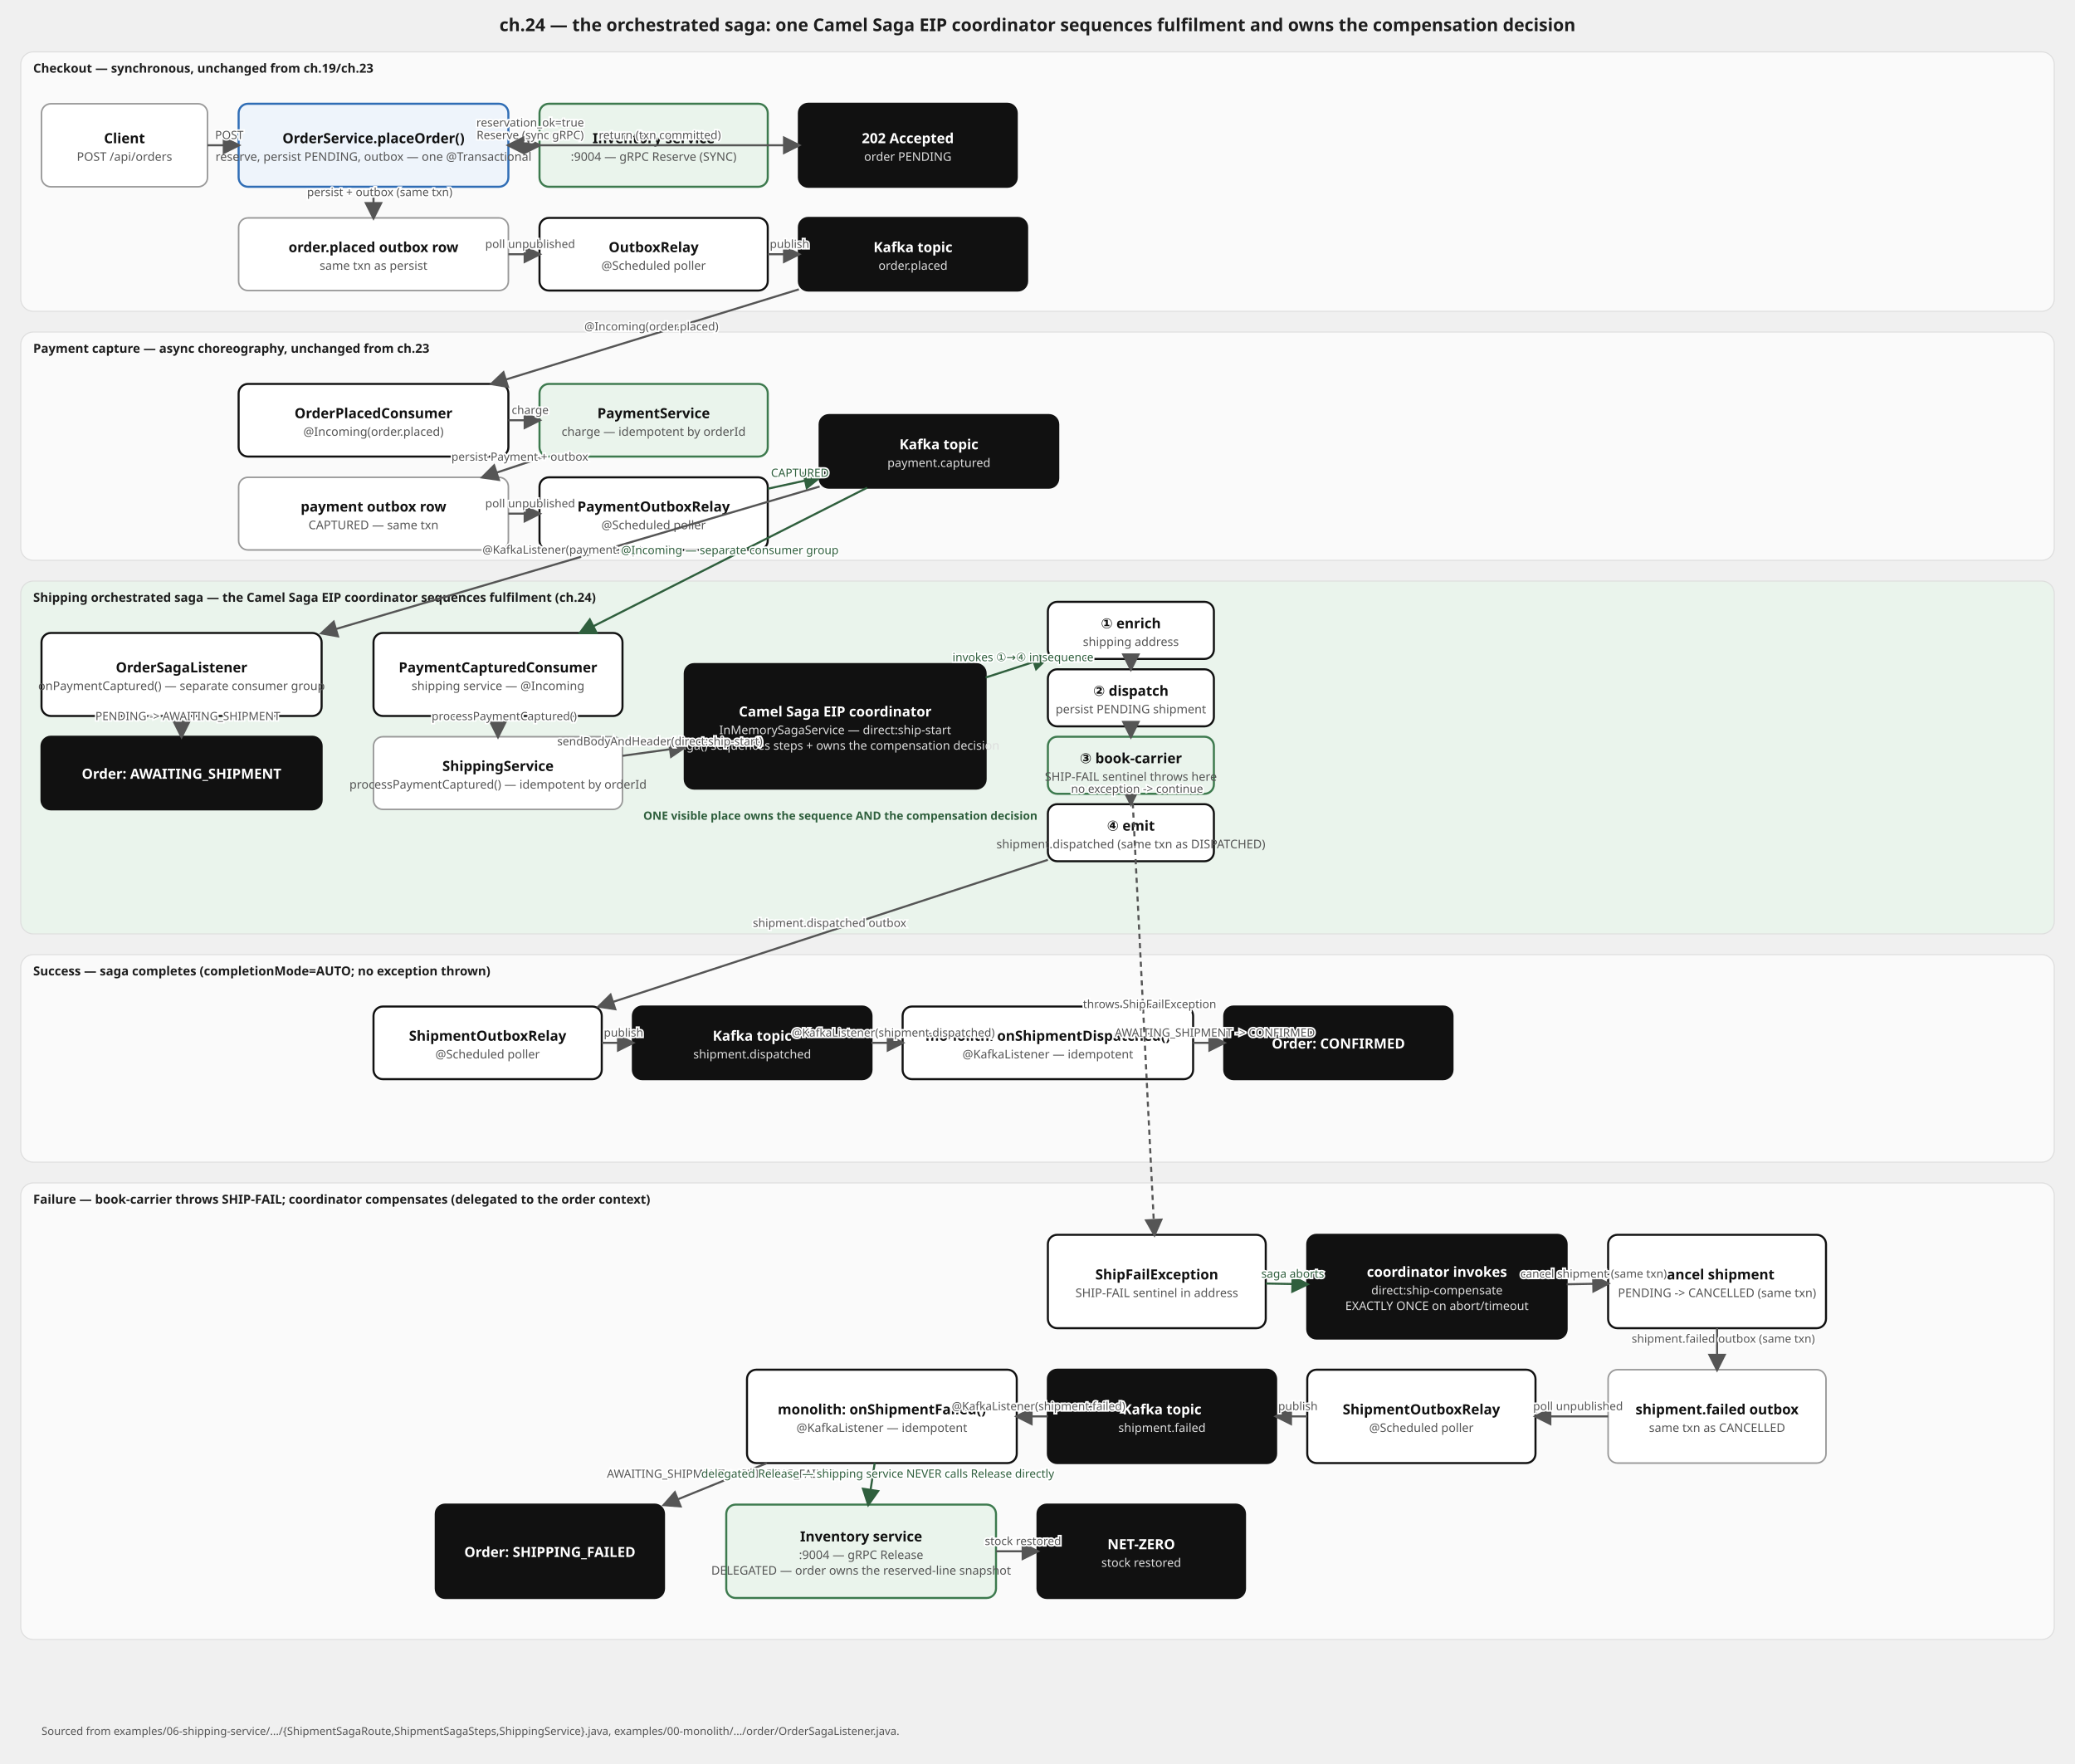
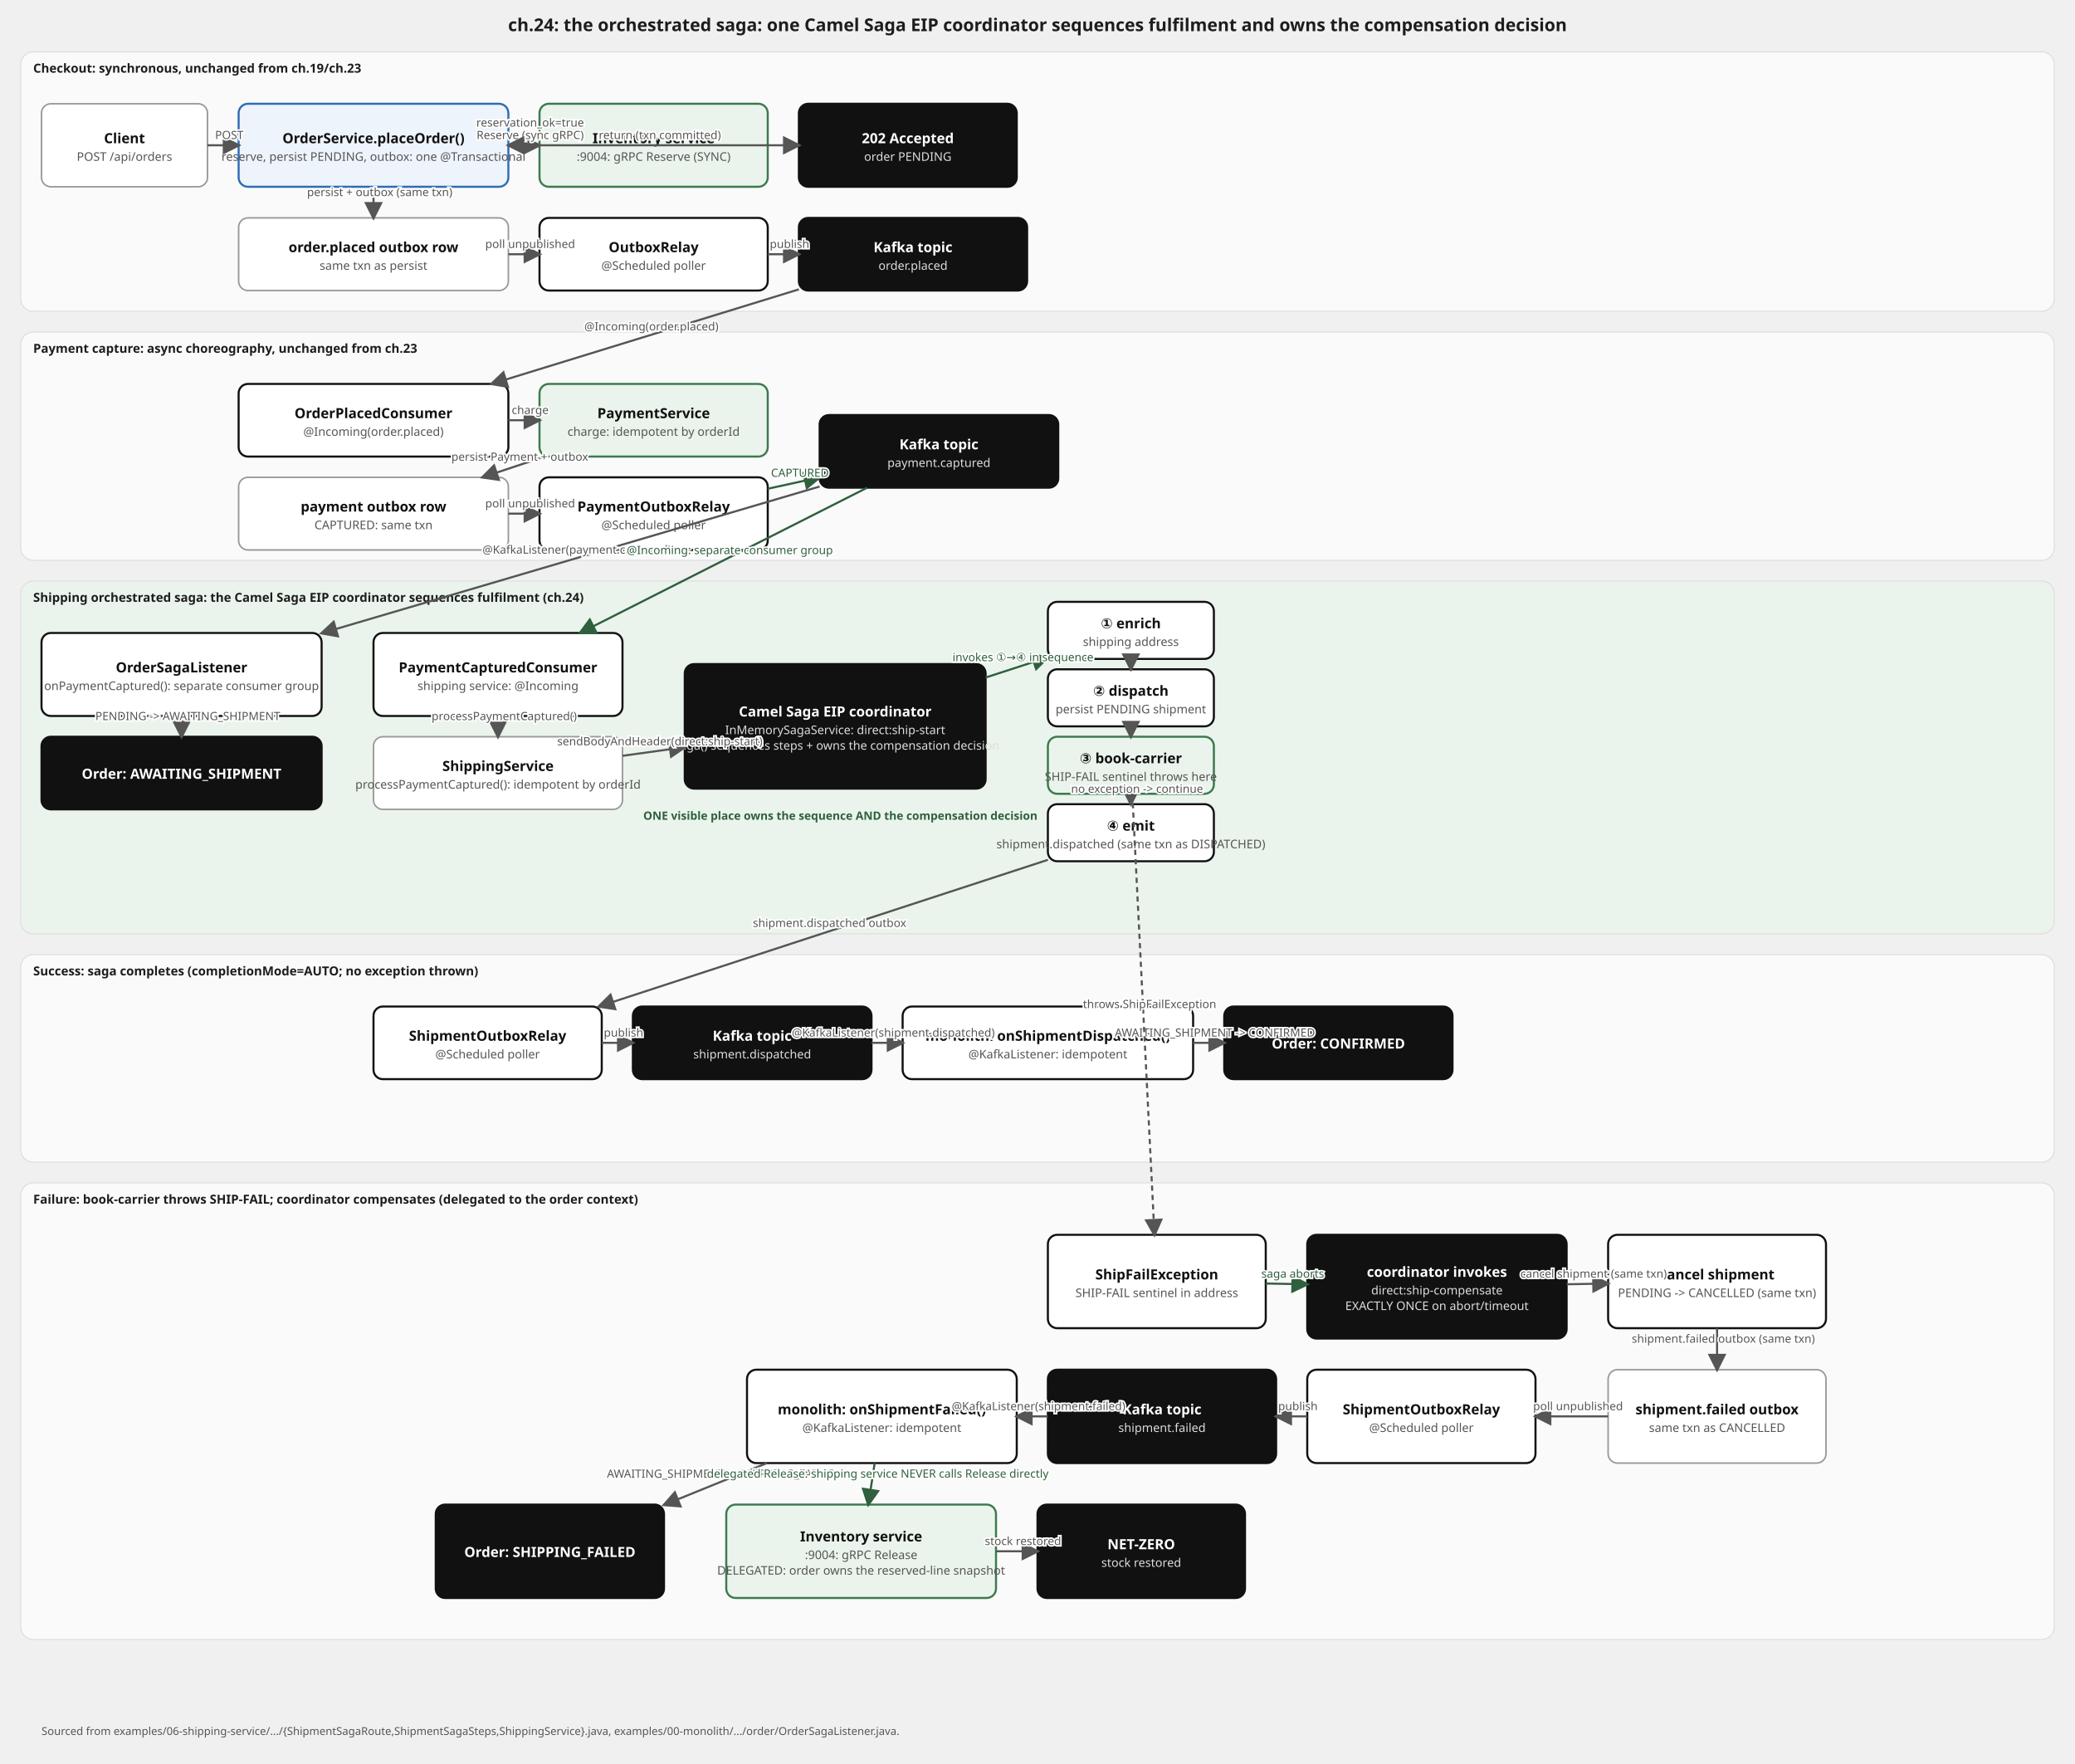
<svg xmlns="http://www.w3.org/2000/svg" viewBox="0 0 2000 1700" font-family="'Red Hat Text', system-ui, sans-serif" role="img">
  <defs>
    <marker id="a" viewBox="0 0 10 10" refX="8.5" refY="5" markerWidth="9" markerHeight="9" orient="auto-start-reverse">
      <path d="M0,0 L10,5 L0,10 z" fill="#555" />
    </marker>
    <marker id="am" viewBox="0 0 10 10" refX="8.5" refY="5" markerWidth="9" markerHeight="9" orient="auto-start-reverse">
      <path d="M0,0 L10,5 L0,10 z" fill="#2f5f3d" />
    </marker>
  </defs>
  <rect x="20" y="50" width="1960" height="250" rx="12" fill="#fafafa" stroke="#ddd" />
-   <text x="32" y="70" font-size="12" font-weight="700" fill="#1d1d1d">Checkout — synchronous, unchanged from ch.19/ch.23</text>
+   <text x="32" y="70" font-size="12" font-weight="700" fill="#1d1d1d">Checkout: synchronous, unchanged from ch.19/ch.23</text>
  <rect x="20" y="320" width="1960" height="220" rx="12" fill="#fafafa" stroke="#ddd" />
-   <text x="32" y="340" font-size="12" font-weight="700" fill="#1d1d1d">Payment capture — async choreography, unchanged from ch.23</text>
+   <text x="32" y="340" font-size="12" font-weight="700" fill="#1d1d1d">Payment capture: async choreography, unchanged from ch.23</text>
  <rect x="20" y="560" width="1960" height="340" rx="12" fill="#eaf4ec" stroke="#ddd" />
-   <text x="32" y="580" font-size="12" font-weight="700" fill="#1d1d1d">Shipping orchestrated saga — the Camel Saga EIP coordinator sequences fulfilment (ch.24)</text>
+   <text x="32" y="580" font-size="12" font-weight="700" fill="#1d1d1d">Shipping orchestrated saga: the Camel Saga EIP coordinator sequences fulfilment (ch.24)</text>
  <rect x="20" y="920" width="1960" height="200" rx="12" fill="#fafafa" stroke="#ddd" />
-   <text x="32" y="940" font-size="12" font-weight="700" fill="#1d1d1d">Success — saga completes (completionMode=AUTO; no exception thrown)</text>
+   <text x="32" y="940" font-size="12" font-weight="700" fill="#1d1d1d">Success: saga completes (completionMode=AUTO; no exception thrown)</text>
  <rect x="20" y="1140" width="1960" height="440" rx="12" fill="#fafafa" stroke="#ddd" />
-   <text x="32" y="1160" font-size="12" font-weight="700" fill="#1d1d1d">Failure — book-carrier throws SHIP-FAIL; coordinator compensates (delegated to the order context)</text>
+   <text x="32" y="1160" font-size="12" font-weight="700" fill="#1d1d1d">Failure: book-carrier throws SHIP-FAIL; coordinator compensates (delegated to the order context)</text>
  <rect x="40" y="100" width="160" height="80" rx="9" fill="#ffffff" stroke="#999999" stroke-width="1.5" />
  <text x="120.0" y="138.0" font-size="13.5" font-weight="700" fill="#111111" text-anchor="middle">Client</text>
  <text x="120.0" y="155.0" font-size="11.5" fill="#555555" text-anchor="middle">POST /api/orders</text>
  <rect x="230" y="100" width="260" height="80" rx="9" fill="#eef4fb" stroke="#2f6db5" stroke-width="2" />
  <text x="360.0" y="138.0" font-size="13.5" font-weight="700" fill="#111111" text-anchor="middle">OrderService.placeOrder()</text>
-   <text x="360.0" y="155.0" font-size="11.5" fill="#555555" text-anchor="middle">reserve, persist PENDING, outbox — one @Transactional</text>
+   <text x="360.0" y="155.0" font-size="11.5" fill="#555555" text-anchor="middle">reserve, persist PENDING, outbox: one @Transactional</text>
  <rect x="520" y="100" width="220" height="80" rx="9" fill="#eaf4ec" stroke="#3d7a4e" stroke-width="2" />
  <text x="630.0" y="138.0" font-size="13.5" font-weight="700" fill="#111111" text-anchor="middle">Inventory service</text>
-   <text x="630.0" y="155.0" font-size="11.5" fill="#555555" text-anchor="middle">:9004 — gRPC Reserve (SYNC)</text>
+   <text x="630.0" y="155.0" font-size="11.5" fill="#555555" text-anchor="middle">:9004: gRPC Reserve (SYNC)</text>
  <rect x="770" y="100" width="210" height="80" rx="9" fill="#111111" stroke="#111111" stroke-width="2" />
  <text x="875.0" y="138.0" font-size="13.5" font-weight="700" fill="#ffffff" text-anchor="middle">202 Accepted</text>
  <text x="875.0" y="155.0" font-size="11.5" fill="#dddddd" text-anchor="middle">order PENDING</text>
  <rect x="230" y="210" width="260" height="70" rx="9" fill="#ffffff" stroke="#999999" stroke-width="1.5" />
  <text x="360.0" y="243.0" font-size="13.5" font-weight="700" fill="#111111" text-anchor="middle">order.placed outbox row</text>
  <text x="360.0" y="260.0" font-size="11.5" fill="#555555" text-anchor="middle">same txn as persist</text>
  <rect x="520" y="210" width="220" height="70" rx="9" fill="#ffffff" stroke="#111111" stroke-width="2" />
  <text x="630.0" y="243.0" font-size="13.5" font-weight="700" fill="#111111" text-anchor="middle">OutboxRelay</text>
  <text x="630.0" y="260.0" font-size="11.5" fill="#555555" text-anchor="middle">@Scheduled poller</text>
  <rect x="770" y="210" width="220" height="70" rx="9" fill="#111111" stroke="#111111" stroke-width="2" />
  <text x="880.0" y="243.0" font-size="13.5" font-weight="700" fill="#ffffff" text-anchor="middle">Kafka topic</text>
  <text x="880.0" y="260.0" font-size="11.5" fill="#dddddd" text-anchor="middle">order.placed</text>
  <rect x="230" y="370" width="260" height="70" rx="9" fill="#ffffff" stroke="#111111" stroke-width="2" />
  <text x="360.0" y="403.0" font-size="13.5" font-weight="700" fill="#111111" text-anchor="middle">OrderPlacedConsumer</text>
  <text x="360.0" y="420.0" font-size="11.5" fill="#555555" text-anchor="middle">@Incoming(order.placed)</text>
  <rect x="520" y="370" width="220" height="70" rx="9" fill="#eaf4ec" stroke="#3d7a4e" stroke-width="2" />
  <text x="630.0" y="403.0" font-size="13.5" font-weight="700" fill="#111111" text-anchor="middle">PaymentService</text>
-   <text x="630.0" y="420.0" font-size="11.5" fill="#555555" text-anchor="middle">charge — idempotent by orderId</text>
+   <text x="630.0" y="420.0" font-size="11.5" fill="#555555" text-anchor="middle">charge: idempotent by orderId</text>
  <rect x="230" y="460" width="260" height="70" rx="9" fill="#ffffff" stroke="#999999" stroke-width="1.5" />
  <text x="360.0" y="493.0" font-size="13.5" font-weight="700" fill="#111111" text-anchor="middle">payment outbox row</text>
-   <text x="360.0" y="510.0" font-size="11.5" fill="#555555" text-anchor="middle">CAPTURED — same txn</text>
+   <text x="360.0" y="510.0" font-size="11.5" fill="#555555" text-anchor="middle">CAPTURED: same txn</text>
  <rect x="520" y="460" width="220" height="70" rx="9" fill="#ffffff" stroke="#111111" stroke-width="2" />
  <text x="630.0" y="493.0" font-size="13.5" font-weight="700" fill="#111111" text-anchor="middle">PaymentOutboxRelay</text>
  <text x="630.0" y="510.0" font-size="11.5" fill="#555555" text-anchor="middle">@Scheduled poller</text>
  <rect x="790" y="400" width="230" height="70" rx="9" fill="#111111" stroke="#111111" stroke-width="2" />
  <text x="905.0" y="433.0" font-size="13.5" font-weight="700" fill="#ffffff" text-anchor="middle">Kafka topic</text>
  <text x="905.0" y="450.0" font-size="11.5" fill="#dddddd" text-anchor="middle">payment.captured</text>
  <rect x="40" y="610" width="270" height="80" rx="9" fill="#ffffff" stroke="#111111" stroke-width="2" />
  <text x="175.0" y="648.0" font-size="13.5" font-weight="700" fill="#111111" text-anchor="middle">OrderSagaListener</text>
-   <text x="175.0" y="665.0" font-size="11.5" fill="#555555" text-anchor="middle">onPaymentCaptured() — separate consumer group</text>
+   <text x="175.0" y="665.0" font-size="11.5" fill="#555555" text-anchor="middle">onPaymentCaptured(): separate consumer group</text>
  <rect x="40" y="710" width="270" height="70" rx="9" fill="#111111" stroke="#111111" stroke-width="2" />
  <text x="175.0" y="750.5" font-size="13.5" font-weight="700" fill="#ffffff" text-anchor="middle">Order: AWAITING_SHIPMENT</text>
  <rect x="360" y="610" width="240" height="80" rx="9" fill="#ffffff" stroke="#111111" stroke-width="2" />
  <text x="480.0" y="648.0" font-size="13.5" font-weight="700" fill="#111111" text-anchor="middle">PaymentCapturedConsumer</text>
-   <text x="480.0" y="665.0" font-size="11.5" fill="#555555" text-anchor="middle">shipping service — @Incoming</text>
+   <text x="480.0" y="665.0" font-size="11.5" fill="#555555" text-anchor="middle">shipping service: @Incoming</text>
  <rect x="360" y="710" width="240" height="70" rx="9" fill="#ffffff" stroke="#999999" stroke-width="1.5" />
  <text x="480.0" y="743.0" font-size="13.5" font-weight="700" fill="#111111" text-anchor="middle">ShippingService</text>
-   <text x="480.0" y="760.0" font-size="11.5" fill="#555555" text-anchor="middle">processPaymentCaptured() — idempotent by orderId</text>
+   <text x="480.0" y="760.0" font-size="11.5" fill="#555555" text-anchor="middle">processPaymentCaptured(): idempotent by orderId</text>
  <rect x="660" y="640" width="290" height="120" rx="9" fill="#111111" stroke="#111111" stroke-width="2" />
  <text x="805.0" y="690.5" font-size="13.5" font-weight="700" fill="#ffffff" text-anchor="middle">Camel Saga EIP coordinator</text>
-   <text x="805.0" y="707.5" font-size="11.5" fill="#dddddd" text-anchor="middle">InMemorySagaService — direct:ship-start</text>
+   <text x="805.0" y="707.5" font-size="11.5" fill="#dddddd" text-anchor="middle">InMemorySagaService: direct:ship-start</text>
  <text x="805.0" y="722.5" font-size="11.5" fill="#dddddd" text-anchor="middle">.saga() sequences steps + owns the compensation decision</text>
  <rect x="1010" y="580" width="160" height="55" rx="9" fill="#ffffff" stroke="#111111" stroke-width="2" />
  <text x="1090.0" y="605.5" font-size="13.5" font-weight="700" fill="#111111" text-anchor="middle">① enrich</text>
  <text x="1090.0" y="622.5" font-size="11.5" fill="#555555" text-anchor="middle">shipping address</text>
  <rect x="1010" y="645" width="160" height="55" rx="9" fill="#ffffff" stroke="#111111" stroke-width="2" />
  <text x="1090.0" y="670.5" font-size="13.5" font-weight="700" fill="#111111" text-anchor="middle">② dispatch</text>
  <text x="1090.0" y="687.5" font-size="11.5" fill="#555555" text-anchor="middle">persist PENDING shipment</text>
  <rect x="1010" y="710" width="160" height="55" rx="9" fill="#eaf4ec" stroke="#3d7a4e" stroke-width="2" />
  <text x="1090.0" y="735.5" font-size="13.5" font-weight="700" fill="#111111" text-anchor="middle">③ book-carrier</text>
  <text x="1090.0" y="752.5" font-size="11.5" fill="#555555" text-anchor="middle">SHIP-FAIL sentinel throws here</text>
  <rect x="1010" y="775" width="160" height="55" rx="9" fill="#ffffff" stroke="#111111" stroke-width="2" />
  <text x="1090.0" y="800.5" font-size="13.5" font-weight="700" fill="#111111" text-anchor="middle">④ emit</text>
  <text x="1090.0" y="817.5" font-size="11.5" fill="#555555" text-anchor="middle">shipment.dispatched (same txn as DISPATCHED)</text>
  <rect x="360" y="970" width="220" height="70" rx="9" fill="#ffffff" stroke="#111111" stroke-width="2" />
  <text x="470.0" y="1003.0" font-size="13.5" font-weight="700" fill="#111111" text-anchor="middle">ShipmentOutboxRelay</text>
  <text x="470.0" y="1020.0" font-size="11.5" fill="#555555" text-anchor="middle">@Scheduled poller</text>
  <rect x="610" y="970" width="230" height="70" rx="9" fill="#111111" stroke="#111111" stroke-width="2" />
  <text x="725.0" y="1003.0" font-size="13.5" font-weight="700" fill="#ffffff" text-anchor="middle">Kafka topic</text>
  <text x="725.0" y="1020.0" font-size="11.5" fill="#dddddd" text-anchor="middle">shipment.dispatched</text>
  <rect x="870" y="970" width="280" height="70" rx="9" fill="#ffffff" stroke="#111111" stroke-width="2" />
  <text x="1010.0" y="1003.0" font-size="13.5" font-weight="700" fill="#111111" text-anchor="middle">monolith: onShipmentDispatched()</text>
-   <text x="1010.0" y="1020.0" font-size="11.5" fill="#555555" text-anchor="middle">@KafkaListener — idempotent</text>
+   <text x="1010.0" y="1020.0" font-size="11.5" fill="#555555" text-anchor="middle">@KafkaListener: idempotent</text>
  <rect x="1180" y="970" width="220" height="70" rx="9" fill="#111111" stroke="#111111" stroke-width="2" />
  <text x="1290.0" y="1010.5" font-size="13.5" font-weight="700" fill="#ffffff" text-anchor="middle">Order: CONFIRMED</text>
  <rect x="1010" y="1190" width="210" height="90" rx="9" fill="#ffffff" stroke="#111111" stroke-width="2" />
  <text x="1115.0" y="1233.0" font-size="13.5" font-weight="700" fill="#111111" text-anchor="middle">ShipFailException</text>
  <text x="1115.0" y="1250.0" font-size="11.5" fill="#555555" text-anchor="middle">SHIP-FAIL sentinel in address</text>
  <rect x="1260" y="1190" width="250" height="100" rx="9" fill="#111111" stroke="#111111" stroke-width="2" />
  <text x="1385.0" y="1230.5" font-size="13.5" font-weight="700" fill="#ffffff" text-anchor="middle">coordinator invokes</text>
  <text x="1385.0" y="1247.5" font-size="11.5" fill="#dddddd" text-anchor="middle">direct:ship-compensate</text>
  <text x="1385.0" y="1262.5" font-size="11.5" fill="#dddddd" text-anchor="middle">EXACTLY ONCE on abort/timeout</text>
  <rect x="1550" y="1190" width="210" height="90" rx="9" fill="#ffffff" stroke="#111111" stroke-width="2" />
  <text x="1655.0" y="1233.0" font-size="13.5" font-weight="700" fill="#111111" text-anchor="middle">cancel shipment</text>
  <text x="1655.0" y="1250.0" font-size="11.5" fill="#555555" text-anchor="middle">PENDING -&gt; CANCELLED (same txn)</text>
  <rect x="1550" y="1320" width="210" height="90" rx="9" fill="#ffffff" stroke="#999999" stroke-width="1.5" />
  <text x="1655.0" y="1363.0" font-size="13.5" font-weight="700" fill="#111111" text-anchor="middle">shipment.failed outbox</text>
  <text x="1655.0" y="1380.0" font-size="11.5" fill="#555555" text-anchor="middle">same txn as CANCELLED</text>
  <rect x="1260" y="1320" width="220" height="90" rx="9" fill="#ffffff" stroke="#111111" stroke-width="2" />
  <text x="1370.0" y="1363.0" font-size="13.5" font-weight="700" fill="#111111" text-anchor="middle">ShipmentOutboxRelay</text>
  <text x="1370.0" y="1380.0" font-size="11.5" fill="#555555" text-anchor="middle">@Scheduled poller</text>
  <rect x="1010" y="1320" width="220" height="90" rx="9" fill="#111111" stroke="#111111" stroke-width="2" />
  <text x="1120.0" y="1363.0" font-size="13.5" font-weight="700" fill="#ffffff" text-anchor="middle">Kafka topic</text>
  <text x="1120.0" y="1380.0" font-size="11.5" fill="#dddddd" text-anchor="middle">shipment.failed</text>
  <rect x="720" y="1320" width="260" height="90" rx="9" fill="#ffffff" stroke="#111111" stroke-width="2" />
  <text x="850.0" y="1363.0" font-size="13.5" font-weight="700" fill="#111111" text-anchor="middle">monolith: onShipmentFailed()</text>
-   <text x="850.0" y="1380.0" font-size="11.5" fill="#555555" text-anchor="middle">@KafkaListener — idempotent</text>
+   <text x="850.0" y="1380.0" font-size="11.5" fill="#555555" text-anchor="middle">@KafkaListener: idempotent</text>
  <rect x="420" y="1450" width="220" height="90" rx="9" fill="#111111" stroke="#111111" stroke-width="2" />
  <text x="530.0" y="1500.5" font-size="13.5" font-weight="700" fill="#ffffff" text-anchor="middle">Order: SHIPPING_FAILED</text>
  <rect x="700" y="1450" width="260" height="90" rx="9" fill="#eaf4ec" stroke="#3d7a4e" stroke-width="2" />
  <text x="830.0" y="1485.5" font-size="13.5" font-weight="700" fill="#111111" text-anchor="middle">Inventory service</text>
-   <text x="830.0" y="1502.5" font-size="11.5" fill="#555555" text-anchor="middle">:9004 — gRPC Release</text>
-   <text x="830.0" y="1517.5" font-size="11.5" fill="#555555" text-anchor="middle">DELEGATED — order owns the reserved-line snapshot</text>
+   <text x="830.0" y="1502.5" font-size="11.5" fill="#555555" text-anchor="middle">:9004: gRPC Release</text>
+   <text x="830.0" y="1517.5" font-size="11.5" fill="#555555" text-anchor="middle">DELEGATED: order owns the reserved-line snapshot</text>
  <rect x="1000" y="1450" width="200" height="90" rx="9" fill="#111111" stroke="#111111" stroke-width="2" />
  <text x="1100.0" y="1493.0" font-size="13.5" font-weight="700" fill="#ffffff" text-anchor="middle">NET-ZERO</text>
  <text x="1100.0" y="1510.0" font-size="11.5" fill="#dddddd" text-anchor="middle">stock restored</text>
  <path d="M200.0,140.0 L230.0,140.0" fill="none" stroke="#555" stroke-width="2" marker-end="url(#a)" />
  <text x="221.0" y="134.0" font-size="11" fill="#ffffff" stroke="#ffffff" stroke-width="3" paint-order="stroke" text-anchor="middle">POST</text>
  <text x="221.0" y="134.0" font-size="11" fill="#555" text-anchor="middle">POST</text>
  <path d="M490.0,140.0 L520.0,140.0" fill="none" stroke="#555" stroke-width="2" marker-end="url(#a)" />
  <text x="511.0" y="134.0" font-size="11" fill="#ffffff" stroke="#ffffff" stroke-width="3" paint-order="stroke" text-anchor="middle">Reserve (sync gRPC)</text>
  <text x="511.0" y="134.0" font-size="11" fill="#555" text-anchor="middle">Reserve (sync gRPC)</text>
  <path d="M520.0,140.0 L490.0,140.0" fill="none" stroke="#555" stroke-width="2" marker-end="url(#a)" />
  <text x="511.0" y="122.0" font-size="11" fill="#ffffff" stroke="#ffffff" stroke-width="3" paint-order="stroke" text-anchor="middle">reservation_ok=true</text>
  <text x="511.0" y="122.0" font-size="11" fill="#555" text-anchor="middle">reservation_ok=true</text>
  <path d="M490.0,140.0 L770.0,140.0" fill="none" stroke="#555" stroke-width="2" marker-end="url(#a)" />
  <text x="636.0" y="134.0" font-size="11" fill="#ffffff" stroke="#ffffff" stroke-width="3" paint-order="stroke" text-anchor="middle">return (txn committed)</text>
  <text x="636.0" y="134.0" font-size="11" fill="#555" text-anchor="middle">return (txn committed)</text>
  <path d="M360.0,180.0 L360.0,210.0" fill="none" stroke="#555" stroke-width="2" marker-end="url(#a)" />
  <text x="366.0" y="189.0" font-size="11" fill="#ffffff" stroke="#ffffff" stroke-width="3" paint-order="stroke" text-anchor="middle">persist + outbox (same txn)</text>
  <text x="366.0" y="189.0" font-size="11" fill="#555" text-anchor="middle">persist + outbox (same txn)</text>
  <path d="M490.0,245.0 L520.0,245.0" fill="none" stroke="#555" stroke-width="2" marker-end="url(#a)" />
  <text x="511.0" y="239.0" font-size="11" fill="#ffffff" stroke="#ffffff" stroke-width="3" paint-order="stroke" text-anchor="middle">poll unpublished</text>
  <text x="511.0" y="239.0" font-size="11" fill="#555" text-anchor="middle">poll unpublished</text>
  <path d="M740.0,245.0 L770.0,245.0" fill="none" stroke="#555" stroke-width="2" marker-end="url(#a)" />
  <text x="761.0" y="239.0" font-size="11" fill="#ffffff" stroke="#ffffff" stroke-width="3" paint-order="stroke" text-anchor="middle">publish</text>
  <text x="761.0" y="239.0" font-size="11" fill="#555" text-anchor="middle">publish</text>
  <path d="M770.0,278.846 L473.75,370.0" fill="none" stroke="#555" stroke-width="2" marker-end="url(#a)" />
  <text x="627.875" y="318.423" font-size="11" fill="#ffffff" stroke="#ffffff" stroke-width="3" paint-order="stroke" text-anchor="middle">@Incoming(order.placed)</text>
  <text x="627.875" y="318.423" font-size="11" fill="#555" text-anchor="middle">@Incoming(order.placed)</text>
  <path d="M490.0,405.0 L520.0,405.0" fill="none" stroke="#555" stroke-width="2" marker-end="url(#a)" />
  <text x="511.0" y="399.0" font-size="11" fill="#ffffff" stroke="#ffffff" stroke-width="3" paint-order="stroke" text-anchor="middle">charge</text>
  <text x="511.0" y="399.0" font-size="11" fill="#555" text-anchor="middle">charge</text>
  <path d="M525.0,440.0 L465.0,460.0" fill="none" stroke="#555" stroke-width="2" marker-end="url(#a)" />
  <text x="501.0" y="444.0" font-size="11" fill="#ffffff" stroke="#ffffff" stroke-width="3" paint-order="stroke" text-anchor="middle">persist Payment + outbox</text>
  <text x="501.0" y="444.0" font-size="11" fill="#555" text-anchor="middle">persist Payment + outbox</text>
  <path d="M490.0,495.0 L520.0,495.0" fill="none" stroke="#555" stroke-width="2" marker-end="url(#a)" />
  <text x="511.0" y="489.0" font-size="11" fill="#ffffff" stroke="#ffffff" stroke-width="3" paint-order="stroke" text-anchor="middle">poll unpublished</text>
  <text x="511.0" y="489.0" font-size="11" fill="#555" text-anchor="middle">poll unpublished</text>
  <path d="M740.0,471.0 L790.0,460.091" fill="none" stroke="#2f5f3d" stroke-width="2" marker-end="url(#am)" />
  <text x="771.0" y="459.545" font-size="11" fill="#ffffff" stroke="#ffffff" stroke-width="3" paint-order="stroke" text-anchor="middle">CAPTURED</text>
  <text x="771.0" y="459.545" font-size="11" fill="#2f5f3d" text-anchor="middle">CAPTURED</text>
  <path d="M790.0,468.87 L310.0,610.24" fill="none" stroke="#555" stroke-width="2" marker-end="url(#a)" />
  <text x="556.0" y="533.555" font-size="11" fill="#ffffff" stroke="#ffffff" stroke-width="3" paint-order="stroke" text-anchor="middle">@KafkaListener(payment.captured)</text>
  <text x="556.0" y="533.555" font-size="11" fill="#555" text-anchor="middle">@KafkaListener(payment.captured)</text>
  <path d="M175.0,690.0 L175.0,710.0" fill="none" stroke="#555" stroke-width="2" marker-end="url(#a)" />
  <text x="181.0" y="694.0" font-size="11" fill="#ffffff" stroke="#ffffff" stroke-width="3" paint-order="stroke" text-anchor="middle">PENDING -&gt; AWAITING_SHIPMENT</text>
  <text x="181.0" y="694.0" font-size="11" fill="#555" text-anchor="middle">PENDING -&gt; AWAITING_SHIPMENT</text>
  <path d="M835.814,470.0 L559.07,610.0" fill="none" stroke="#2f5f3d" stroke-width="2" marker-end="url(#am)" />
-   <text x="703.442" y="534.0" font-size="11" fill="#ffffff" stroke="#ffffff" stroke-width="3" paint-order="stroke" text-anchor="middle">@Incoming — separate consumer group</text>
-   <text x="703.442" y="534.0" font-size="11" fill="#2f5f3d" text-anchor="middle">@Incoming — separate consumer group</text>
+   <text x="703.442" y="534.0" font-size="11" fill="#ffffff" stroke="#ffffff" stroke-width="3" paint-order="stroke" text-anchor="middle">@Incoming: separate consumer group</text>
+   <text x="703.442" y="534.0" font-size="11" fill="#2f5f3d" text-anchor="middle">@Incoming: separate consumer group</text>
  <path d="M480.0,690.0 L480.0,710.0" fill="none" stroke="#555" stroke-width="2" marker-end="url(#a)" />
  <text x="486.0" y="694.0" font-size="11" fill="#ffffff" stroke="#ffffff" stroke-width="3" paint-order="stroke" text-anchor="middle">processPaymentCaptured()</text>
  <text x="486.0" y="694.0" font-size="11" fill="#555" text-anchor="middle">processPaymentCaptured()</text>
  <path d="M600.0,728.385 L660.0,720.077" fill="none" stroke="#555" stroke-width="2" marker-end="url(#a)" />
  <text x="636.0" y="718.231" font-size="11" fill="#ffffff" stroke="#ffffff" stroke-width="3" paint-order="stroke" text-anchor="middle">sendBodyAndHeader(direct:ship-start)</text>
  <text x="636.0" y="718.231" font-size="11" fill="#555" text-anchor="middle">sendBodyAndHeader(direct:ship-start)</text>
  <path d="M950.0,652.939 L1010.0,633.465" fill="none" stroke="#2f5f3d" stroke-width="2" marker-end="url(#am)" />
  <text x="986.0" y="637.202" font-size="11" fill="#ffffff" stroke="#ffffff" stroke-width="3" paint-order="stroke" text-anchor="middle">invokes ①→④ in sequence</text>
  <text x="986.0" y="637.202" font-size="11" fill="#2f5f3d" text-anchor="middle">invokes ①→④ in sequence</text>
  <path d="M1090.0,635.0 L1090.0,645.0" fill="none" stroke="#555" stroke-width="2" marker-end="url(#a)" />
  <path d="M1090.0,700.0 L1090.0,710.0" fill="none" stroke="#555" stroke-width="2" marker-end="url(#a)" />
  <path d="M1090.0,765.0 L1090.0,775.0" fill="none" stroke="#555" stroke-width="2" marker-end="url(#a)" />
  <text x="1096.0" y="764.0" font-size="11" fill="#ffffff" stroke="#ffffff" stroke-width="3" paint-order="stroke" text-anchor="middle">no exception -&gt; continue</text>
  <text x="1096.0" y="764.0" font-size="11" fill="#555" text-anchor="middle">no exception -&gt; continue</text>
  <path d="M1010.0,828.629 L577.16,970.0" fill="none" stroke="#555" stroke-width="2" marker-end="url(#a)" />
  <text x="799.58" y="893.315" font-size="11" fill="#ffffff" stroke="#ffffff" stroke-width="3" paint-order="stroke" text-anchor="middle">shipment.dispatched outbox</text>
  <text x="799.58" y="893.315" font-size="11" fill="#555" text-anchor="middle">shipment.dispatched outbox</text>
  <path d="M580.0,1005.0 L610.0,1005.0" fill="none" stroke="#555" stroke-width="2" marker-end="url(#a)" />
  <text x="601.0" y="999.0" font-size="11" fill="#ffffff" stroke="#ffffff" stroke-width="3" paint-order="stroke" text-anchor="middle">publish</text>
  <text x="601.0" y="999.0" font-size="11" fill="#555" text-anchor="middle">publish</text>
  <path d="M840.0,1005.0 L870.0,1005.0" fill="none" stroke="#555" stroke-width="2" marker-end="url(#a)" />
  <text x="861.0" y="999.0" font-size="11" fill="#ffffff" stroke="#ffffff" stroke-width="3" paint-order="stroke" text-anchor="middle">@KafkaListener(shipment.dispatched)</text>
  <text x="861.0" y="999.0" font-size="11" fill="#555" text-anchor="middle">@KafkaListener(shipment.dispatched)</text>
  <path d="M1150.0,1005.0 L1180.0,1005.0" fill="none" stroke="#555" stroke-width="2" marker-end="url(#a)" />
  <text x="1171.0" y="999.0" font-size="11" fill="#ffffff" stroke="#ffffff" stroke-width="3" paint-order="stroke" text-anchor="middle">AWAITING_SHIPMENT -&gt; CONFIRMED</text>
  <text x="1171.0" y="999.0" font-size="11" fill="#555" text-anchor="middle">AWAITING_SHIPMENT -&gt; CONFIRMED</text>
  <path d="M1091.382,765.0 L1112.739,1190.0" fill="none" stroke="#555" stroke-width="2" stroke-dasharray="5 4" marker-end="url(#a)" />
  <text x="1108.06" y="971.5" font-size="11" fill="#ffffff" stroke="#ffffff" stroke-width="3" paint-order="stroke" text-anchor="middle">throws ShipFailException</text>
  <text x="1108.06" y="971.5" font-size="11" fill="#555" text-anchor="middle">throws ShipFailException</text>
  <path d="M1220.0,1236.944 L1260.0,1237.685" fill="none" stroke="#2f5f3d" stroke-width="2" marker-end="url(#am)" />
  <text x="1246.0" y="1231.315" font-size="11" fill="#ffffff" stroke="#ffffff" stroke-width="3" paint-order="stroke" text-anchor="middle">saga aborts</text>
  <text x="1246.0" y="1231.315" font-size="11" fill="#2f5f3d" text-anchor="middle">saga aborts</text>
  <path d="M1510.0,1237.685 L1550.0,1236.944" fill="none" stroke="#555" stroke-width="2" marker-end="url(#a)" />
  <text x="1536.0" y="1231.315" font-size="11" fill="#ffffff" stroke="#ffffff" stroke-width="3" paint-order="stroke" text-anchor="middle">cancel shipment (same txn)</text>
  <text x="1536.0" y="1231.315" font-size="11" fill="#555" text-anchor="middle">cancel shipment (same txn)</text>
  <path d="M1655.0,1280.0 L1655.0,1320.0" fill="none" stroke="#555" stroke-width="2" marker-end="url(#a)" />
  <text x="1661.0" y="1294.0" font-size="11" fill="#ffffff" stroke="#ffffff" stroke-width="3" paint-order="stroke" text-anchor="middle">shipment.failed outbox (same txn)</text>
  <text x="1661.0" y="1294.0" font-size="11" fill="#555" text-anchor="middle">shipment.failed outbox (same txn)</text>
  <path d="M1550.0,1365.0 L1480.0,1365.0" fill="none" stroke="#555" stroke-width="2" marker-end="url(#a)" />
  <text x="1521.0" y="1359.0" font-size="11" fill="#ffffff" stroke="#ffffff" stroke-width="3" paint-order="stroke" text-anchor="middle">poll unpublished</text>
  <text x="1521.0" y="1359.0" font-size="11" fill="#555" text-anchor="middle">poll unpublished</text>
  <path d="M1260.0,1365.0 L1230.0,1365.0" fill="none" stroke="#555" stroke-width="2" marker-end="url(#a)" />
  <text x="1251.0" y="1359.0" font-size="11" fill="#ffffff" stroke="#ffffff" stroke-width="3" paint-order="stroke" text-anchor="middle">publish</text>
  <text x="1251.0" y="1359.0" font-size="11" fill="#555" text-anchor="middle">publish</text>
  <path d="M1010.0,1365.0 L980.0,1365.0" fill="none" stroke="#555" stroke-width="2" marker-end="url(#a)" />
  <text x="1001.0" y="1359.0" font-size="11" fill="#ffffff" stroke="#ffffff" stroke-width="3" paint-order="stroke" text-anchor="middle">@KafkaListener(shipment.failed)</text>
  <text x="1001.0" y="1359.0" font-size="11" fill="#555" text-anchor="middle">@KafkaListener(shipment.failed)</text>
  <path d="M739.231,1410.0 L640.0,1450.312" fill="none" stroke="#555" stroke-width="2" marker-end="url(#a)" />
  <text x="695.615" y="1424.156" font-size="11" fill="#ffffff" stroke="#ffffff" stroke-width="3" paint-order="stroke" text-anchor="middle">AWAITING_SHIPMENT -&gt; SHIPPING_FAILED</text>
  <text x="695.615" y="1424.156" font-size="11" fill="#555" text-anchor="middle">AWAITING_SHIPMENT -&gt; SHIPPING_FAILED</text>
  <path d="M843.077,1410.0 L836.923,1450.0" fill="none" stroke="#2f5f3d" stroke-width="2" marker-end="url(#am)" />
-   <text x="846.0" y="1424.0" font-size="11" fill="#ffffff" stroke="#ffffff" stroke-width="3" paint-order="stroke" text-anchor="middle">delegated Release — shipping service NEVER calls Release directly</text>
-   <text x="846.0" y="1424.0" font-size="11" fill="#2f5f3d" text-anchor="middle">delegated Release — shipping service NEVER calls Release directly</text>
+   <text x="846.0" y="1424.0" font-size="11" fill="#ffffff" stroke="#ffffff" stroke-width="3" paint-order="stroke" text-anchor="middle">delegated Release: shipping service NEVER calls Release directly</text>
+   <text x="846.0" y="1424.0" font-size="11" fill="#2f5f3d" text-anchor="middle">delegated Release: shipping service NEVER calls Release directly</text>
  <path d="M960.0,1495.0 L1000.0,1495.0" fill="none" stroke="#555" stroke-width="2" marker-end="url(#a)" />
  <text x="986.0" y="1489.0" font-size="11" fill="#ffffff" stroke="#ffffff" stroke-width="3" paint-order="stroke" text-anchor="middle">stock restored</text>
  <text x="986.0" y="1489.0" font-size="11" fill="#555" text-anchor="middle">stock restored</text>
-   <text x="1000.0" y="30" font-size="17" fill="#1d1d1d" text-anchor="middle" font-weight="700">ch.24 — the orchestrated saga: one Camel Saga EIP coordinator sequences fulfilment and owns the compensation decision</text>
+   <text x="1000.0" y="30" font-size="17" fill="#1d1d1d" text-anchor="middle" font-weight="700">ch.24: the orchestrated saga: one Camel Saga EIP coordinator sequences fulfilment and owns the compensation decision</text>
  <text x="810" y="790" font-size="11" fill="#2f5f3d" text-anchor="middle" font-weight="700">ONE visible place owns the sequence AND the compensation decision</text>
  <text x="40" y="1672" font-size="10.5" fill="#555555" text-anchor="start">Sourced from examples/06-shipping-service/.../{ShipmentSagaRoute,ShipmentSagaSteps,ShippingService}.java, examples/00-monolith/.../order/OrderSagaListener.java.</text>
</svg>
